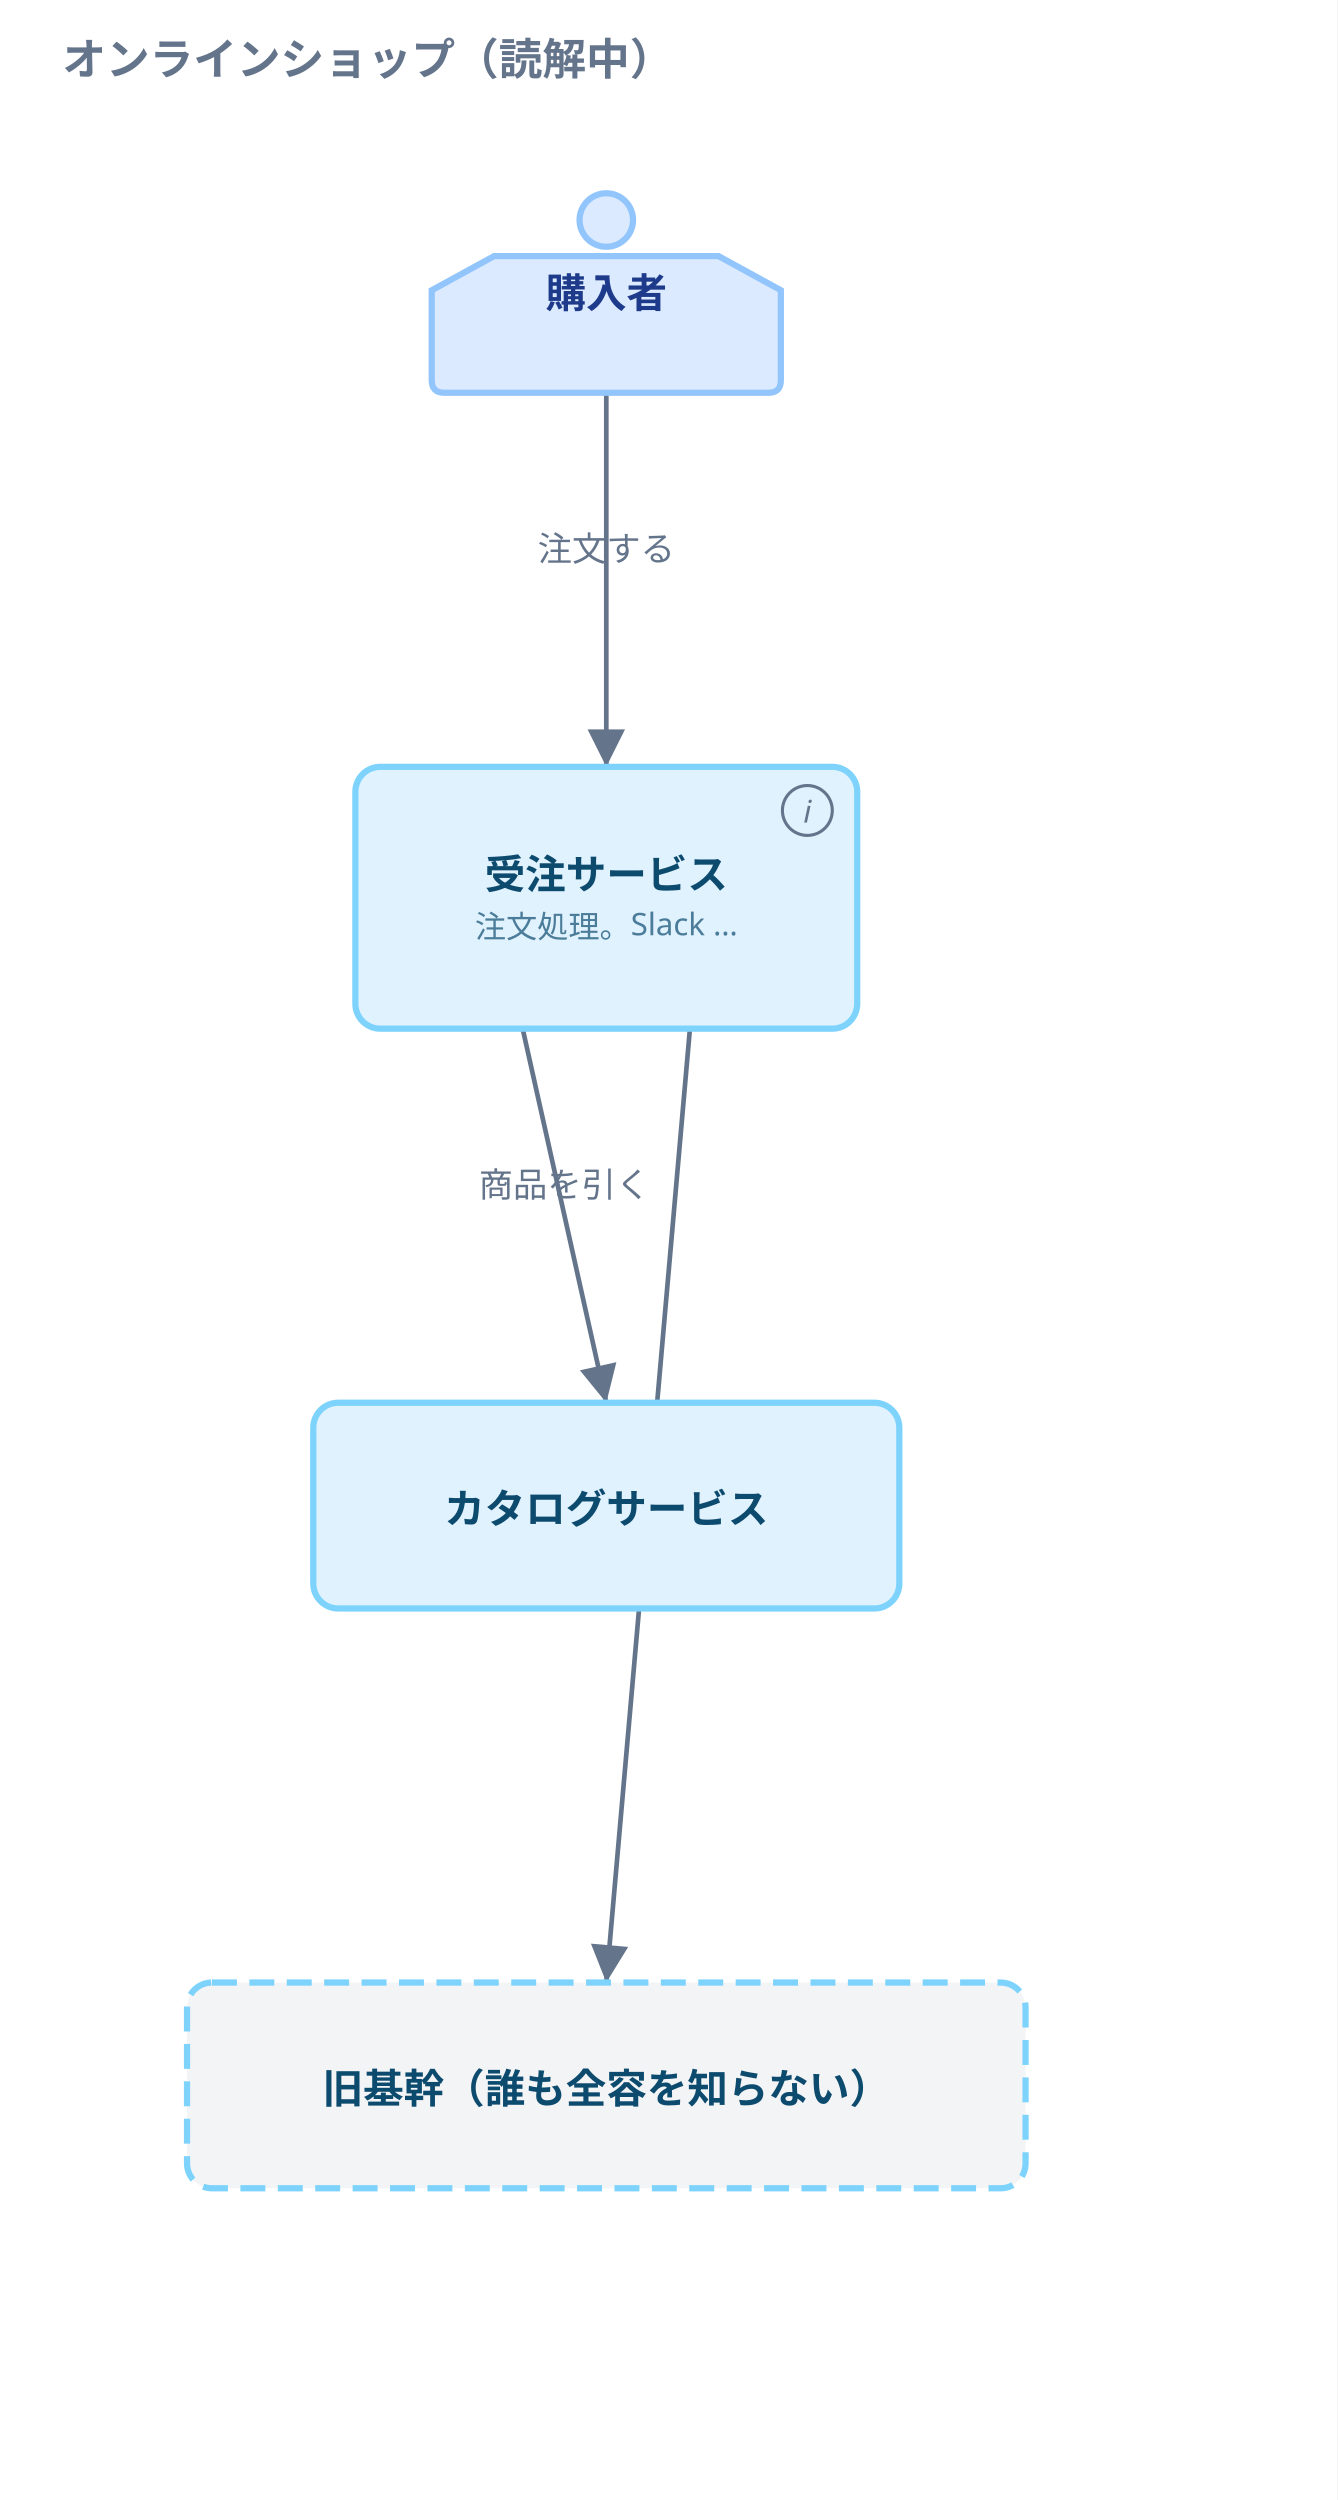
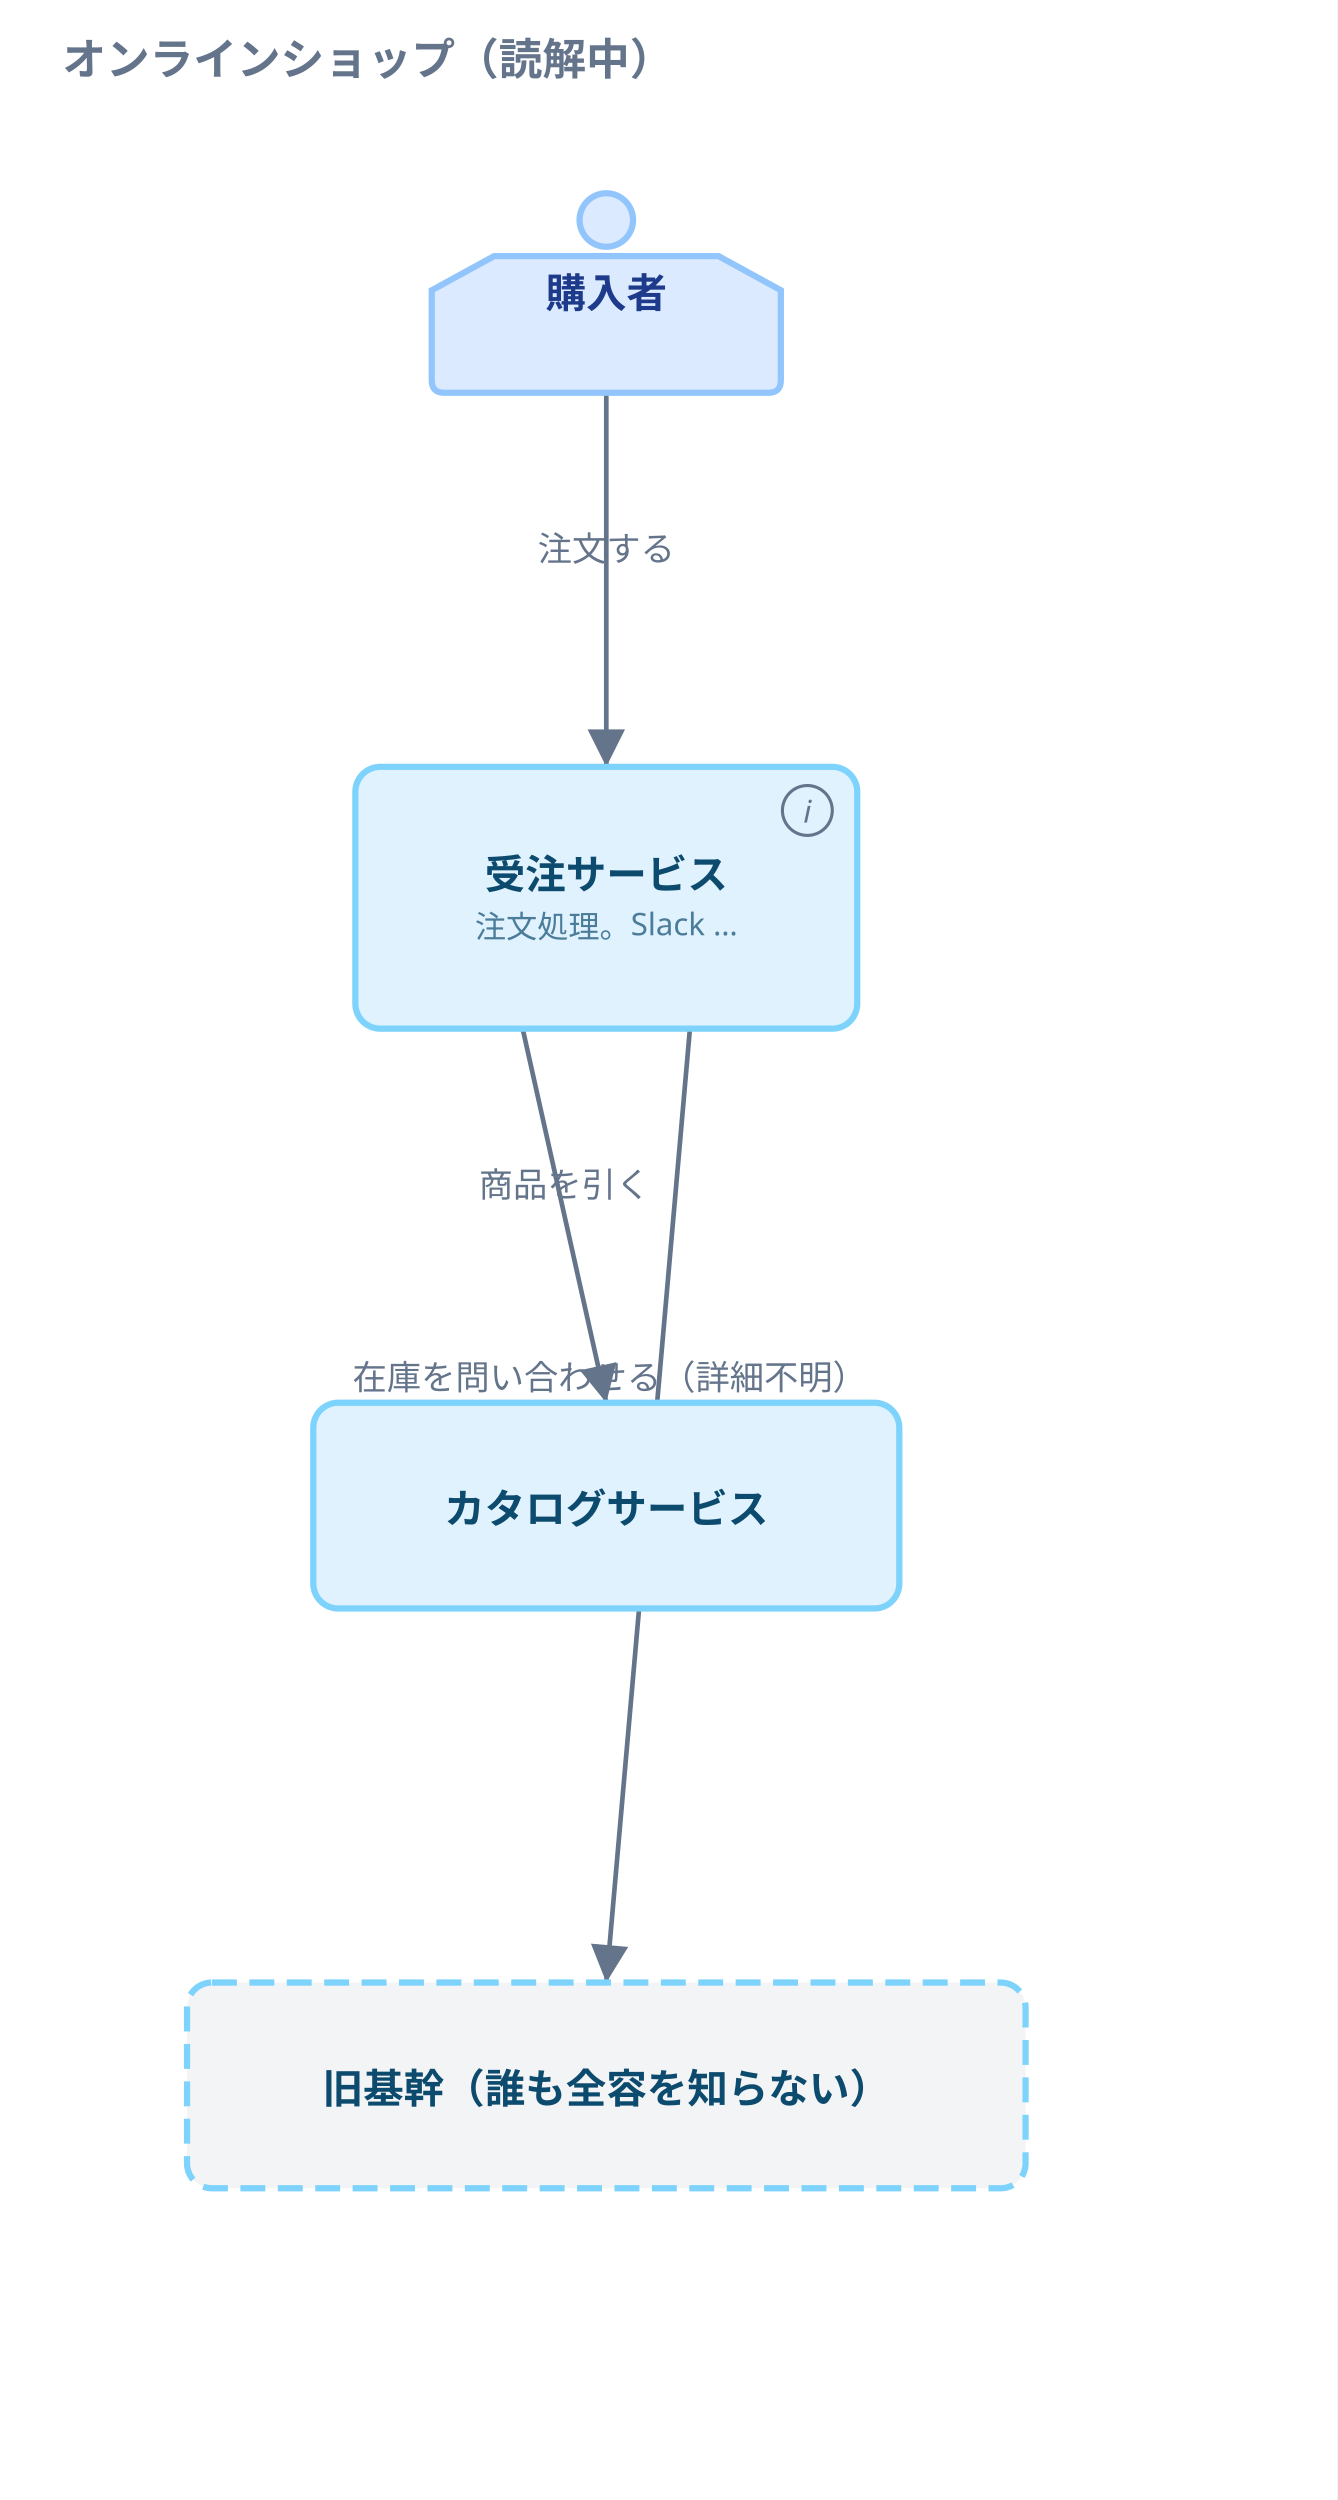
<svg xmlns="http://www.w3.org/2000/svg" viewBox="0 0 429 802" width="429" height="802">
  <defs>
    <marker id="arrow-default" viewBox="0 0 10 10" refX="10" refY="5" markerWidth="8" markerHeight="8" orient="auto-start-reverse">
      <path d="M 0 0 L 10 5 L 0 10 z" fill="#64748B" />
    </marker>
  </defs>
  <rect width="429" height="802" fill="#FFFFFF" rx="0" />
  <text x="20" y="24" fill="#64748B" font-size="14px" font-family="sans-serif" font-weight="bold">オンラインショップ（読解中）</text>
  <g class="edges">
    <g data-edge-from="Customer" data-edge-to="OrderService" data-edge-kind="sync" data-edge-canonical-id="Customer-&gt;OrderService" data-edge-label="注文する" class="krs-edge krs-edge--interactive">
      <line x1="194.5" y1="126" x2="194.5" y2="246" stroke="transparent" stroke-width="14" stroke-linecap="butt" class="krs-edge__hitline" />
      <line x1="194.5" y1="126" x2="194.5" y2="246" stroke="#64748B" stroke-width="1.5" marker-end="url(#arrow-default)" />
      <text x="194.5" y="180" text-anchor="middle" fill="#64748B" font-size="11px" font-family="sans-serif">注文する</text>
    </g>
    <g data-edge-from="OrderService" data-edge-to="CatalogService" data-edge-kind="sync" data-edge-canonical-id="OrderService-&gt;CatalogService" data-edge-label="商品を引く" class="krs-edge krs-edge--interactive">
      <line x1="167.667" y1="330" x2="194.5" y2="450" stroke="transparent" stroke-width="14" stroke-linecap="butt" class="krs-edge__hitline" />
      <line x1="167.667" y1="330" x2="194.5" y2="450" stroke="#64748B" stroke-width="1.5" marker-end="url(#arrow-default)" />
      <text x="181.083" y="384" text-anchor="middle" fill="#64748B" font-size="11px" font-family="sans-serif">商品を引く</text>
    </g>
    <g data-edge-from="OrderService" data-edge-to="Legacy" data-edge-kind="sync" data-edge-canonical-id="OrderService-&gt;Legacy" data-edge-label="在庫を問い合わせる（詳細不明）" class="krs-edge krs-edge--interactive">
      <line x1="221.333" y1="330" x2="194.5" y2="636" stroke="transparent" stroke-width="14" stroke-linecap="butt" class="krs-edge__hitline" />
      <line x1="221.333" y1="330" x2="194.5" y2="636" stroke="#64748B" stroke-width="1.5" marker-end="url(#arrow-default)" />
-       <text x="207.917" y="477" text-anchor="middle" fill="#64748B" font-size="11px" font-family="sans-serif">在庫を問い合わせる（詳細不明）</text>
+       <text x="195.595" y="445.804" text-anchor="middle" fill="#64748B" font-size="11px" font-family="sans-serif">在庫を問い合わせる（詳細不明）</text>
    </g>
  </g>
  <g class="nodes">
    <g data-node-id="Customer" data-node-kind="user" data-has-children="false" data-has-description="false">
      <circle cx="194.5" cy="70.58" r="8.58" fill="#DBEAFE" stroke="#93C5FD" stroke-width="2" />
      <path d="M158.5 82.16 L230.5 82.16 L250.5 93.12 L250.5 122 Q250.5 126 246.5 126 L142.5 126 Q138.5 126 138.5 122 L138.5 93.12 Z" fill="#DBEAFE" stroke="#93C5FD" stroke-width="2" />
      <text x="194.5" y="93" text-anchor="middle" dominant-baseline="central" fill="#1E3A8A" font-size="13px" font-weight="bold" font-family="sans-serif">購入者</text>
    </g>
    <g data-node-id="OrderService" data-node-kind="service" data-has-children="false" data-has-description="true">
      <rect x="114" y="246" width="161" height="84" rx="8" ry="8" fill="#E0F2FE" stroke="#7DD3FC" stroke-width="2" />
      <text x="194.5" y="279.5" text-anchor="middle" dominant-baseline="central" fill="#0C4A6E" font-size="13px" font-weight="bold" font-family="sans-serif">受注サービス</text>
      <text x="194.5" y="296.5" text-anchor="middle" dominant-baseline="central" fill="#0C4A6E" font-size="10px" font-family="sans-serif" opacity="0.7">注文処理。Slack …</text>
      <g data-info-button="OrderService" style="cursor: pointer" pointer-events="all">
        <circle cx="259" cy="260" r="8" fill="transparent" stroke="#64748B" stroke-width="1" />
        <text x="259" y="260" text-anchor="middle" dominant-baseline="central" fill="#64748B" font-size="10px" font-family="sans-serif" font-style="italic">i</text>
      </g>
    </g>
    <g data-node-id="CatalogService" data-node-kind="service" data-has-children="false" data-has-description="false">
      <rect x="100.5" y="450" width="188" height="66" rx="8" ry="8" fill="#E0F2FE" stroke="#7DD3FC" stroke-width="2" />
      <text x="194.5" y="483" text-anchor="middle" dominant-baseline="central" fill="#0C4A6E" font-size="13px" font-weight="bold" font-family="sans-serif">カタログサービス</text>
    </g>
    <g data-node-id="Legacy" data-node-kind="service" data-has-children="false" data-has-description="false">
      <rect x="60" y="636" width="269" height="66" rx="8" ry="8" fill="#F3F4F6" stroke="#7DD3FC" stroke-width="2" stroke-dasharray="8 4" />
      <text x="194.5" y="669" text-anchor="middle" dominant-baseline="central" fill="#0C4A6E" font-size="13px" font-weight="bold" font-family="sans-serif">旧基幹（誰も全容を知らない）</text>
    </g>
  </g>
</svg>
